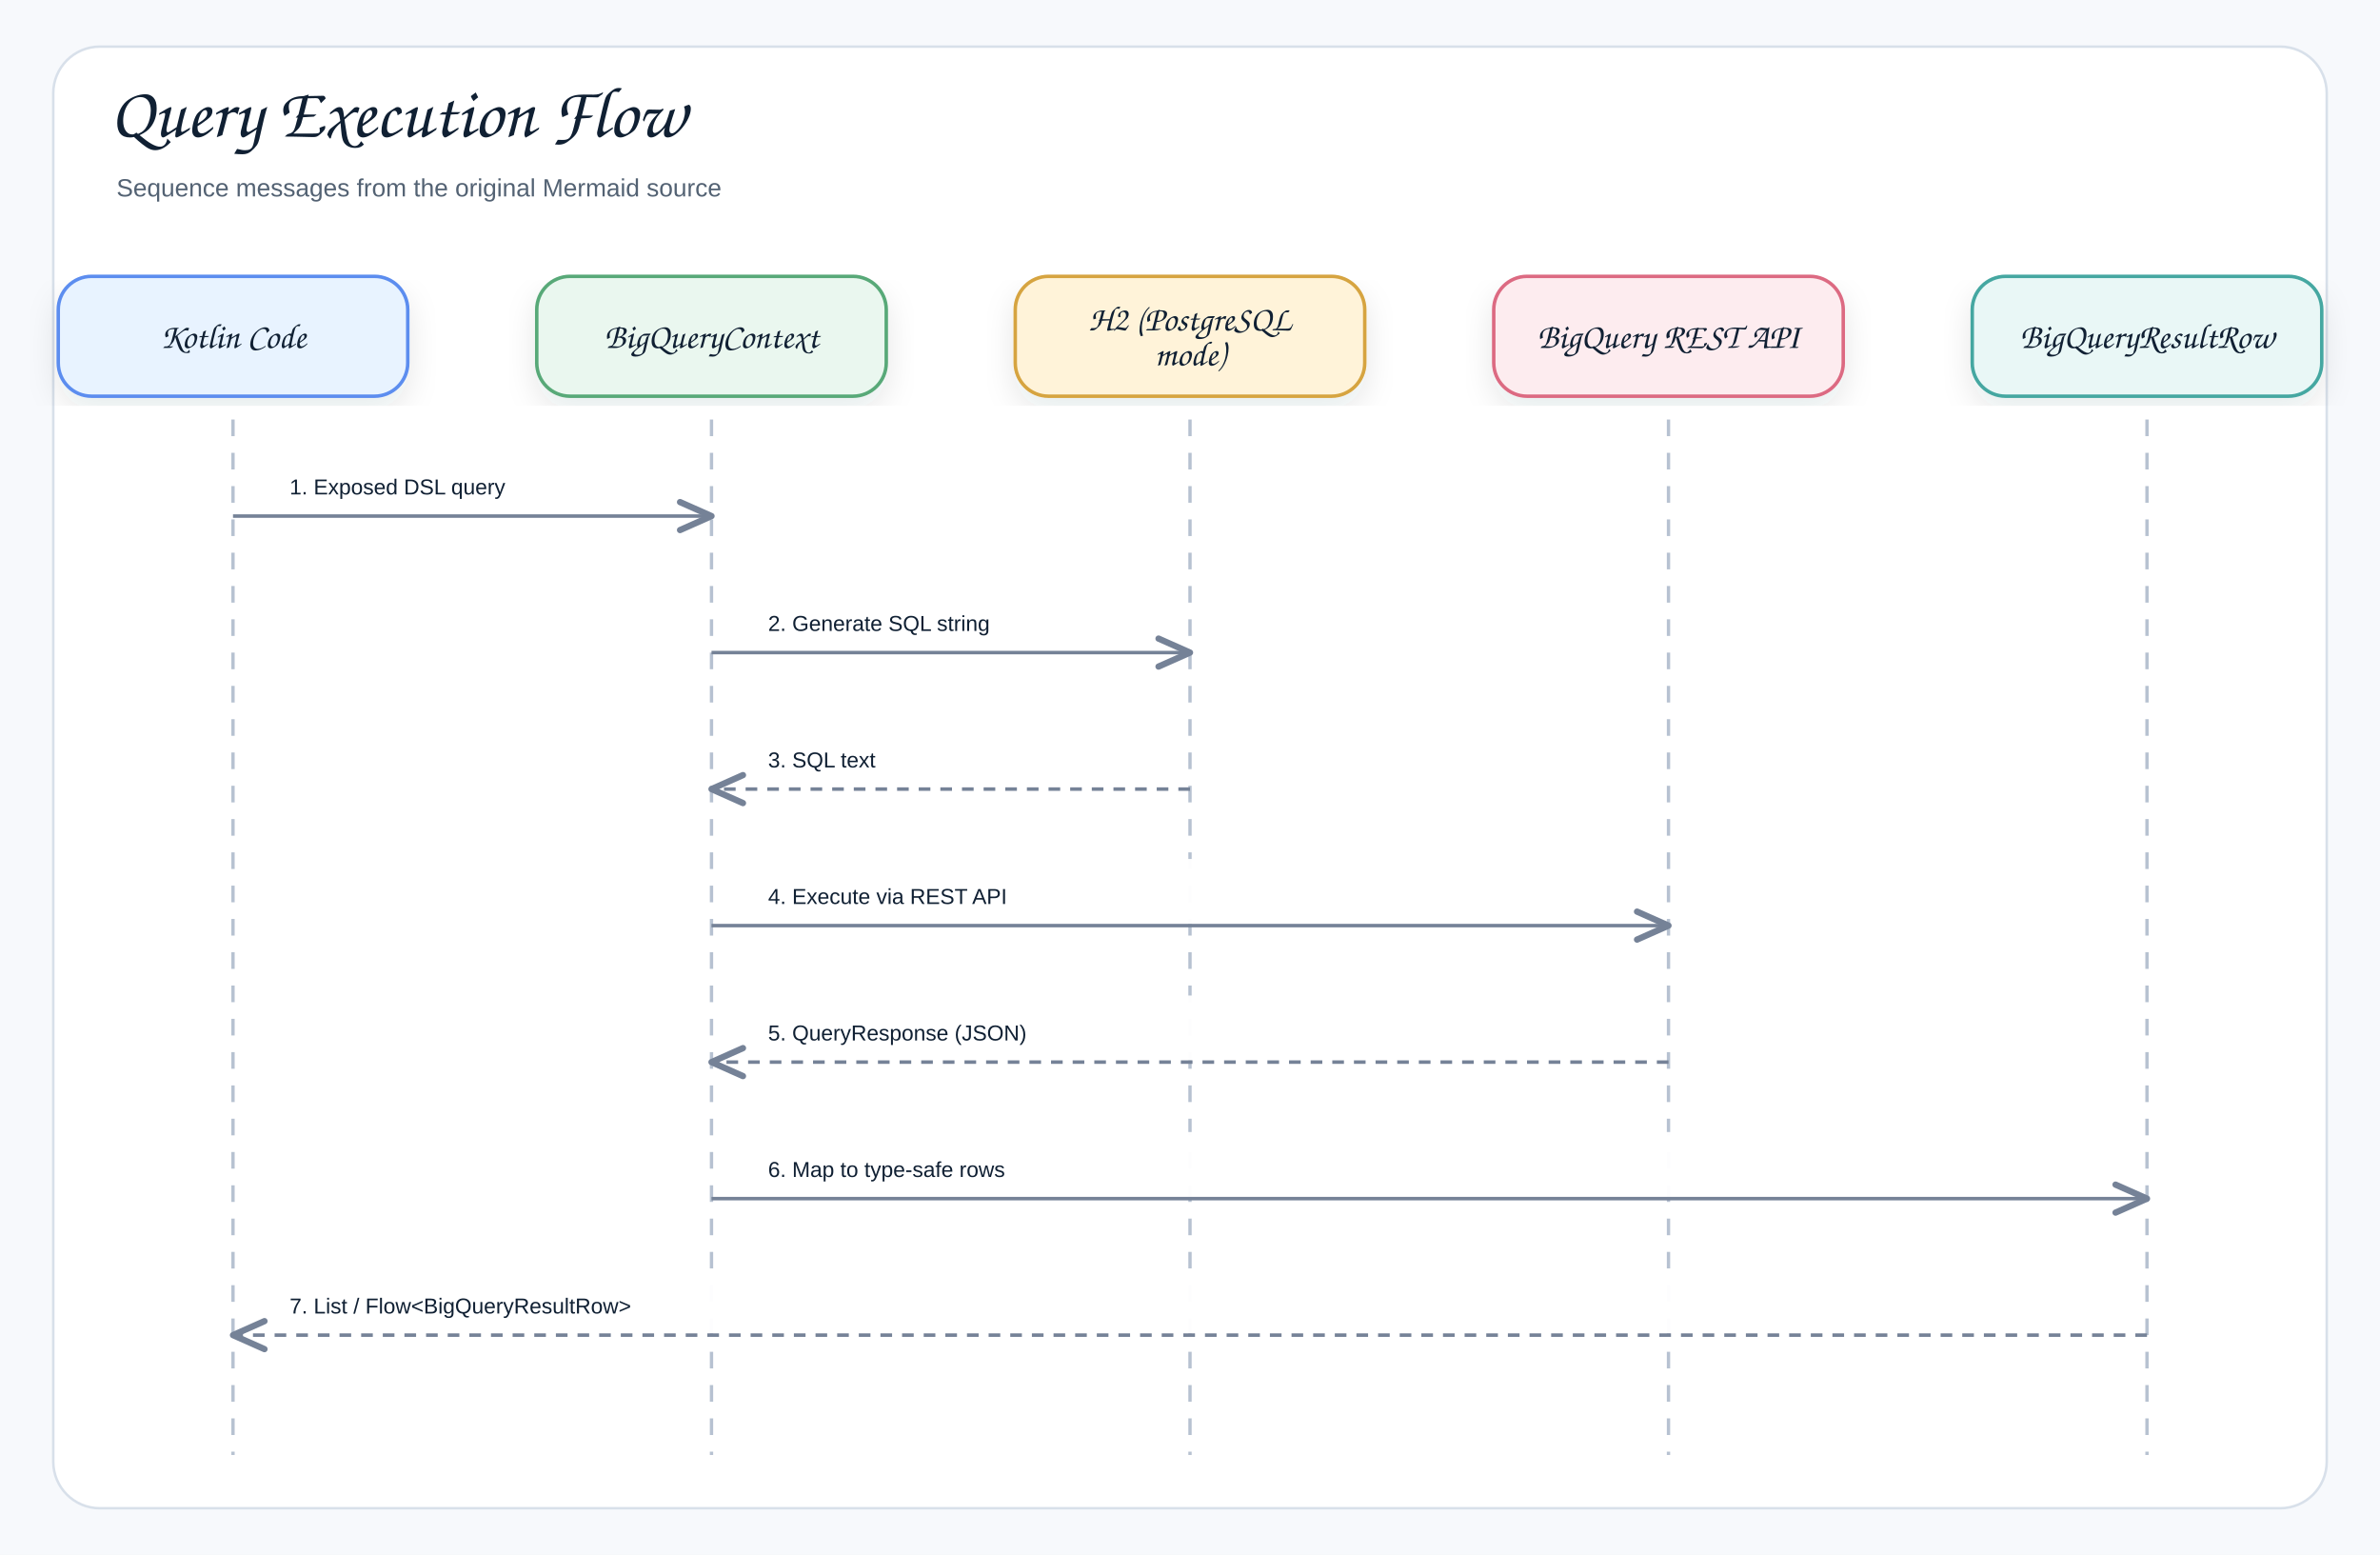
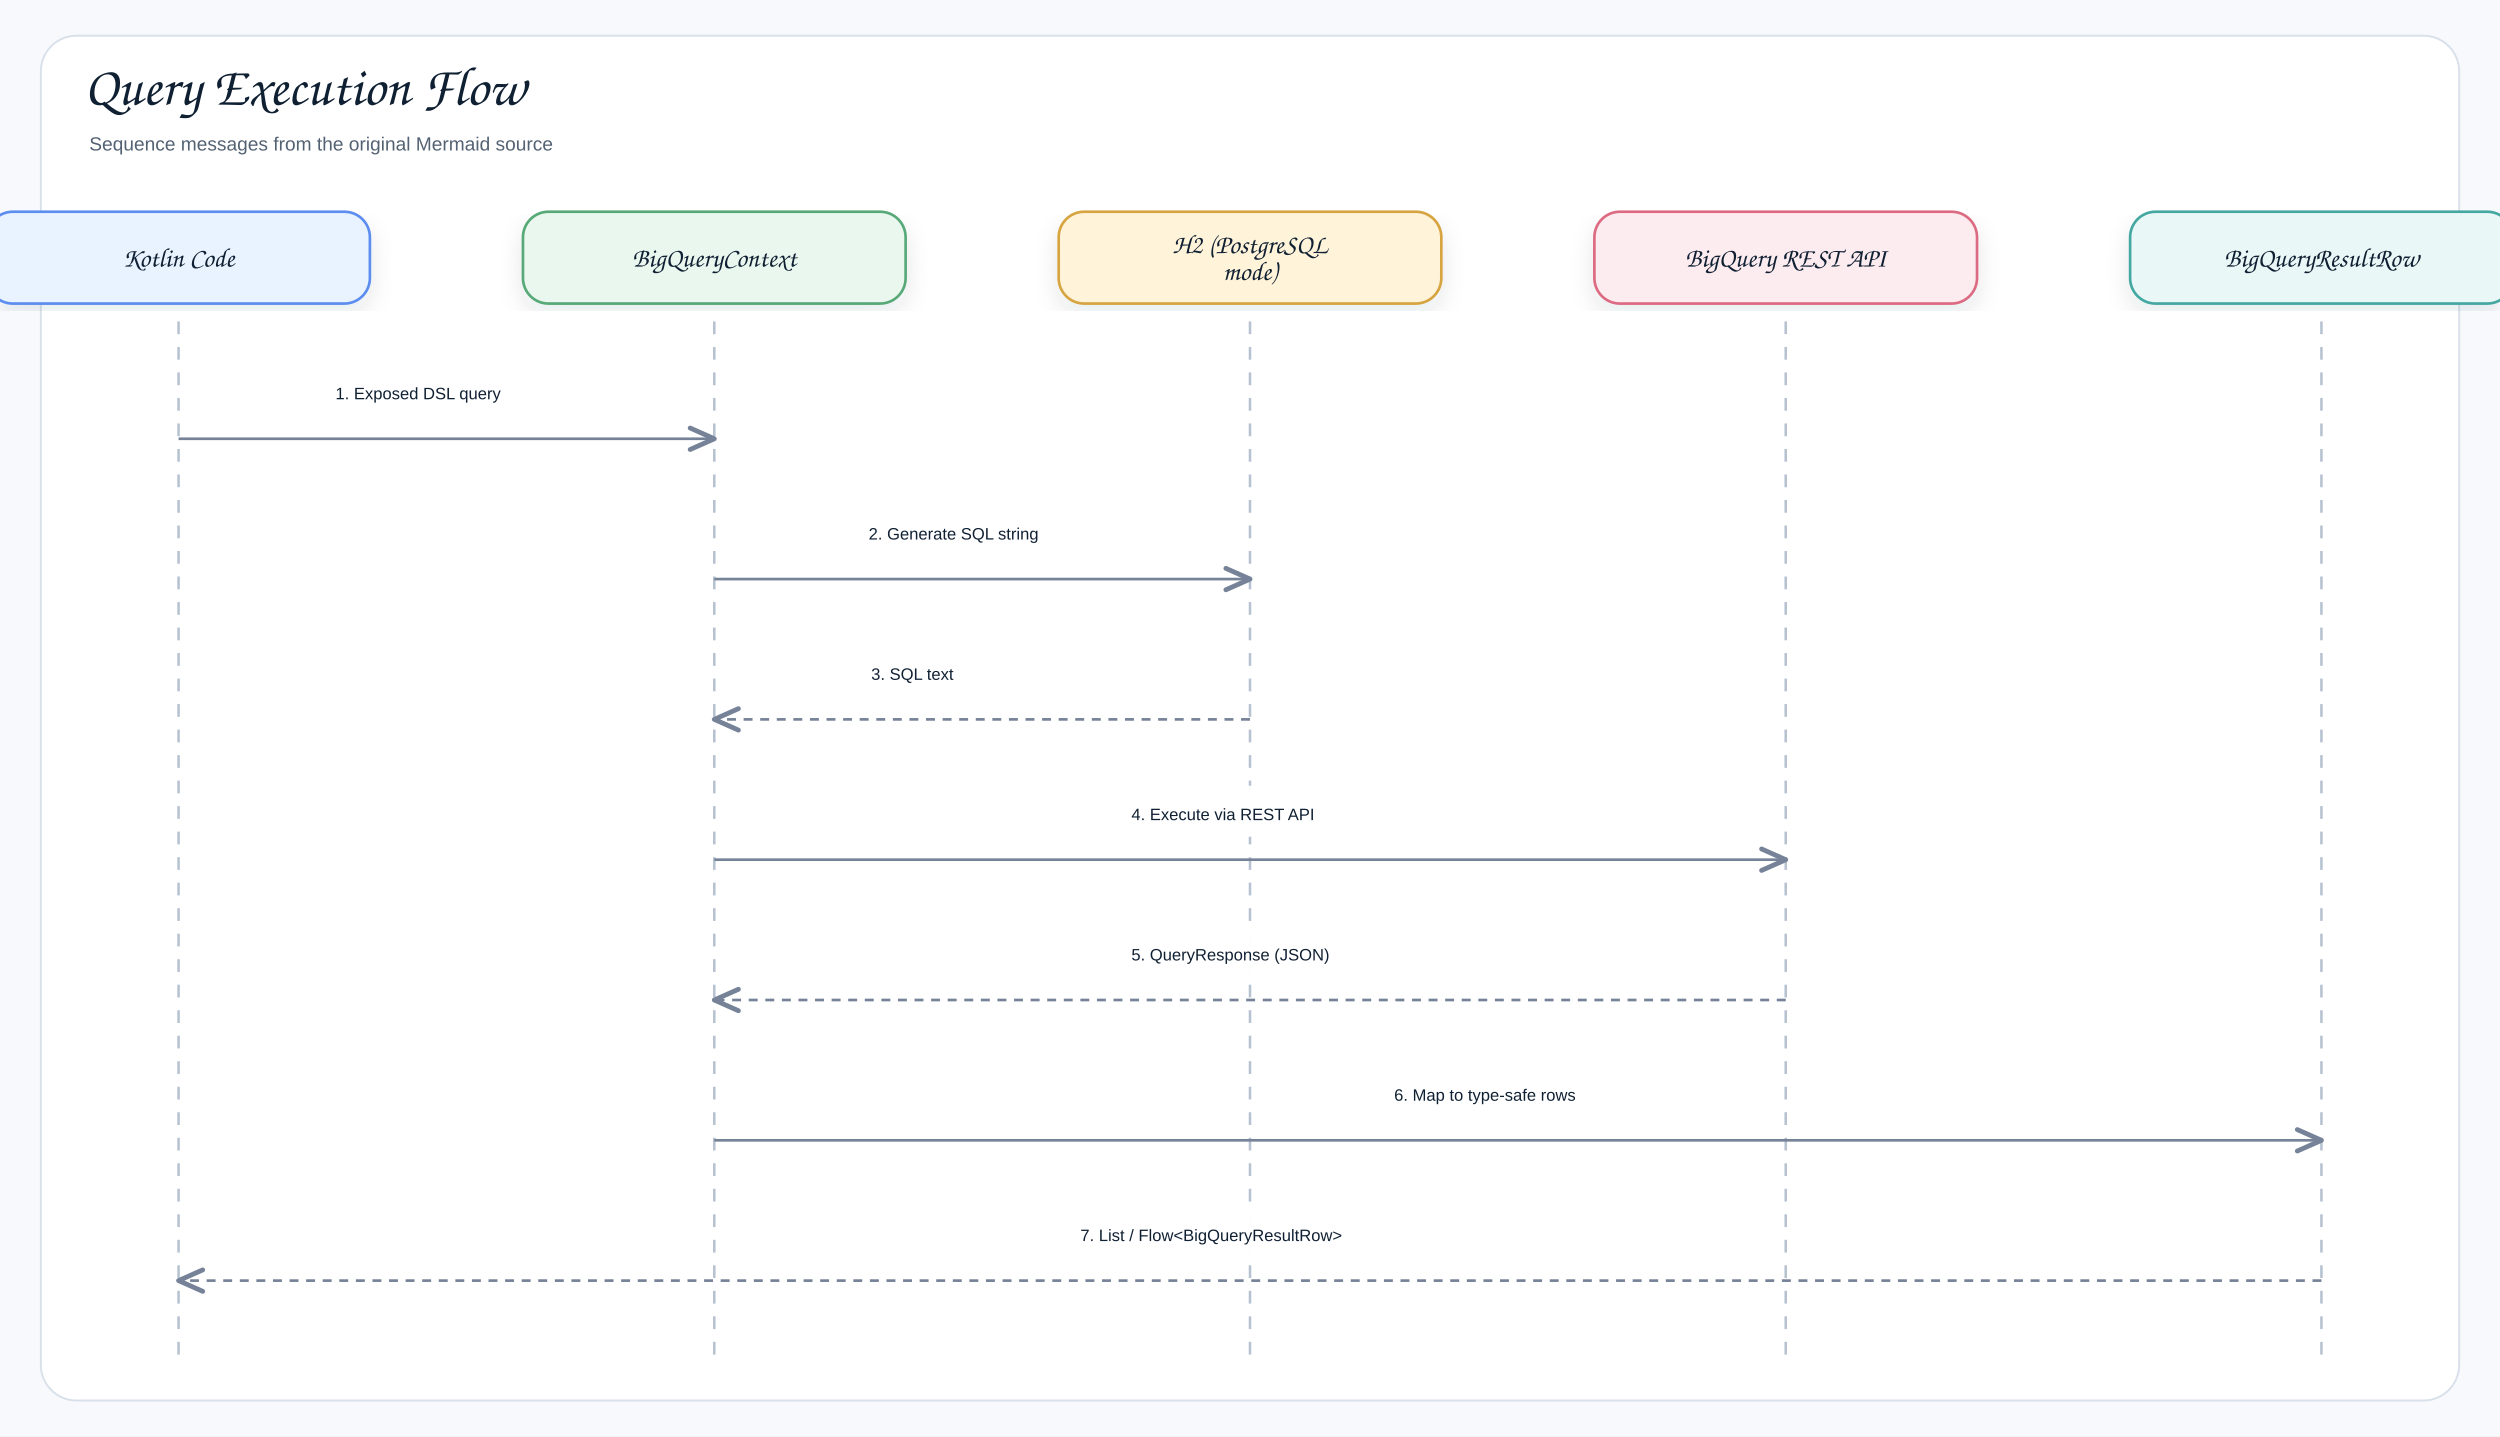
- <svg xmlns="http://www.w3.org/2000/svg" width="1430" height="934" viewBox="0 0 1430 934" role="img" aria-label="Query Execution Flow">
+ <svg xmlns="http://www.w3.org/2000/svg" width="1960" height="1126" viewBox="0 0 1960 1126" role="img" aria-label="Query Execution Flow">
  <defs>
    <filter id="shadow" x="-8%" y="-8%" width="116%" height="116%">
      <feDropShadow dx="0" dy="8" stdDeviation="9" flood-color="#1f2937" flood-opacity="0.10" />
    </filter>
    <marker id="openArrow" markerWidth="12" markerHeight="10" refX="10" refY="5" orient="auto" markerUnits="strokeWidth">
      <path d="M 1 1 L 10 5 L 1 9" fill="none" stroke="#758297" stroke-width="1.8" stroke-linecap="round" stroke-linejoin="round" />
    </marker>
    <marker id="inherit" markerWidth="14" markerHeight="12" refX="12" refY="6" orient="auto" markerUnits="strokeWidth">
      <path d="M 0 1 L 12 6 L 0 11 Z" fill="#ffffff" stroke="#758297" stroke-width="1.8" />
    </marker>
    <style>
    .canvas{fill:#f7f9fc}.frame{fill:#fff;stroke:#d8e0ea;stroke-width:1.5}
    .title{font-family:"Architects Daughter","Comic Sans MS","Comic Sans",cursive;font-size:43px;font-weight:400;fill:#102033}
    .subtitle{font-family:"Comic Sans MS","Comic Sans","Comic Neue",Arial,sans-serif;font-size:15px;font-weight:400;fill:#536273}
    .label{font-family:"Architects Daughter","Comic Sans MS","Comic Sans",cursive;font-size:25px;font-weight:400;fill:#102033}
    .smallLabel{font-family:"Architects Daughter","Comic Sans MS","Comic Sans",cursive;font-size:21px;font-weight:400;fill:#102033}
    .mono{font-family:"Comic Sans MS","Comic Sans","Comic Neue",Arial,sans-serif;font-size:12px;font-weight:400;fill:#102033}
    .small{font-family:"Comic Sans MS","Comic Sans","Comic Neue",Arial,sans-serif;font-size:12px;font-weight:400;fill:#536273}
    .strong{font-family:"Comic Sans MS","Comic Sans","Comic Neue",Arial,sans-serif;font-size:13px;font-weight:400;fill:#102033}
    .card{stroke-width:2.1;filter:url(#shadow)}.compartment{stroke-width:1.5;fill:none}
    .line{stroke:#758297;stroke-width:2.1;fill:none;marker-end:url(#openArrow)}
    .plainLine{stroke:#758297;stroke-width:2.1;fill:none}
    .dashed{stroke:#758297;stroke-width:2.1;stroke-dasharray:7 6;fill:none;marker-end:url(#openArrow)}
    .inheritLine{stroke:#758297;stroke-width:2.2;fill:none;marker-end:url(#inherit)}
    .implLine{stroke:#758297;stroke-width:2.2;stroke-dasharray:8 7;fill:none;marker-end:url(#inherit)}
  </style>
  </defs>
-   <rect class="canvas" width="1430" height="934" />
-   <rect class="frame" x="32" y="28" width="1366" height="878" rx="28" />
+   <rect class="canvas" width="1960" height="1126" />
+   <rect class="frame" x="32" y="28" width="1896" height="1070" rx="28" />
  <text class="title" x="66" y="82">Query Execution Flow</text>
  <text class="subtitle" x="70" y="118">Sequence messages from the original Mermaid source</text>
-   <rect class="card" x="35" y="166" width="210" height="72" rx="20" fill="#E8F3FF" stroke="#5B8DEF" />
+   <rect class="card" x="-10" y="166" width="300" height="72" rx="20" fill="#E8F3FF" stroke="#5B8DEF" />
  <text class="smallLabel" x="140" y="209" text-anchor="middle">Kotlin Code</text>
-   <line x1="140" y1="252" x2="140" y2="874" stroke="#b7c2d1" stroke-width="2" stroke-dasharray="10 10" />
-   <rect class="card" x="322.5" y="166" width="210" height="72" rx="20" fill="#EAF7EF" stroke="#58A978" />
-   <text class="smallLabel" x="427.5" y="209" text-anchor="middle">BigQueryContext</text>
-   <line x1="427.5" y1="252" x2="427.5" y2="874" stroke="#b7c2d1" stroke-width="2" stroke-dasharray="10 10" />
-   <rect class="card" x="610" y="166" width="210" height="72" rx="20" fill="#FFF3D9" stroke="#D6A441" />
-   <text class="smallLabel" x="715" y="198.5" text-anchor="middle">H2 (PostgreSQL</text>
-   <text class="smallLabel" x="715" y="219.5" text-anchor="middle">mode)</text>
-   <line x1="715" y1="252" x2="715" y2="874" stroke="#b7c2d1" stroke-width="2" stroke-dasharray="10 10" />
-   <rect class="card" x="897.5" y="166" width="210" height="72" rx="20" fill="#FDECEF" stroke="#DC6B82" />
-   <text class="smallLabel" x="1002.5" y="209" text-anchor="middle">BigQuery REST API</text>
-   <line x1="1002.5" y1="252" x2="1002.5" y2="874" stroke="#b7c2d1" stroke-width="2" stroke-dasharray="10 10" />
-   <rect class="card" x="1185" y="166" width="210" height="72" rx="20" fill="#E9F7F6" stroke="#45A7A1" />
-   <text class="smallLabel" x="1290" y="209" text-anchor="middle">BigQueryResultRow</text>
-   <line x1="1290" y1="252" x2="1290" y2="874" stroke="#b7c2d1" stroke-width="2" stroke-dasharray="10 10" />
-   <rect x="158" y="270" width="251.5" height="39" rx="12" fill="#ffffff" opacity="0.97" />
-   <text class="strong" x="174" y="297" text-anchor="start">1. Exposed DSL query</text>
-   <path class="line" d="M140 310 L427.5 310" />
-   <rect x="445.5" y="352" width="251.5" height="39" rx="12" fill="#ffffff" opacity="0.97" />
-   <text class="strong" x="461.5" y="379" text-anchor="start">2. Generate SQL string</text>
-   <path class="line" d="M427.5 392 L715 392" />
-   <rect x="445.5" y="434" width="251.5" height="39" rx="12" fill="#ffffff" opacity="0.97" />
-   <text class="strong" x="461.5" y="461" text-anchor="start">3. SQL text</text>
-   <path class="dashed" d="M715 474 L427.5 474" />
-   <rect x="445.5" y="516" width="539" height="39" rx="12" fill="#ffffff" opacity="0.97" />
-   <text class="strong" x="461.5" y="543" text-anchor="start">4. Execute via REST API</text>
-   <path class="line" d="M427.5 556 L1002.5 556" />
-   <rect x="445.5" y="598" width="539" height="39" rx="12" fill="#ffffff" opacity="0.97" />
-   <text class="strong" x="461.5" y="625" text-anchor="start">5. QueryResponse (JSON)</text>
-   <path class="dashed" d="M1002.5 638 L427.5 638" />
-   <rect x="445.5" y="680" width="826.5" height="39" rx="12" fill="#ffffff" opacity="0.97" />
-   <text class="strong" x="461.5" y="707" text-anchor="start">6. Map to type-safe rows</text>
-   <path class="line" d="M427.5 720 L1290 720" />
-   <rect x="158" y="762" width="1114" height="39" rx="12" fill="#ffffff" opacity="0.97" />
-   <text class="strong" x="174" y="789" text-anchor="start">7. List / Flow&lt;BigQueryResultRow&gt;</text>
-   <path class="dashed" d="M1290 802 L140 802" />
+   <line class="lifeline" x1="140" y1="252" x2="140" y2="1066" stroke="#b7c2d1" stroke-width="2" stroke-dasharray="10 10" />
+   <rect class="card" x="410" y="166" width="300" height="72" rx="20" fill="#EAF7EF" stroke="#58A978" />
+   <text class="smallLabel" x="560" y="209" text-anchor="middle">BigQueryContext</text>
+   <line class="lifeline" x1="560" y1="252" x2="560" y2="1066" stroke="#b7c2d1" stroke-width="2" stroke-dasharray="10 10" />
+   <rect class="card" x="830" y="166" width="300" height="72" rx="20" fill="#FFF3D9" stroke="#D6A441" />
+   <text class="smallLabel" x="980" y="198.5" text-anchor="middle">H2 (PostgreSQL</text>
+   <text class="smallLabel" x="980" y="219.5" text-anchor="middle">mode)</text>
+   <line class="lifeline" x1="980" y1="252" x2="980" y2="1066" stroke="#b7c2d1" stroke-width="2" stroke-dasharray="10 10" />
+   <rect class="card" x="1250" y="166" width="300" height="72" rx="20" fill="#FDECEF" stroke="#DC6B82" />
+   <text class="smallLabel" x="1400" y="209" text-anchor="middle">BigQuery REST API</text>
+   <line class="lifeline" x1="1400" y1="252" x2="1400" y2="1066" stroke="#b7c2d1" stroke-width="2" stroke-dasharray="10 10" />
+   <rect class="card" x="1670" y="166" width="300" height="72" rx="20" fill="#E9F7F6" stroke="#45A7A1" />
+   <text class="smallLabel" x="1820" y="209" text-anchor="middle">BigQueryResultRow</text>
+   <line class="lifeline" x1="1820" y1="252" x2="1820" y2="1066" stroke="#b7c2d1" stroke-width="2" stroke-dasharray="10 10" />
+   <rect x="245" y="286" width="210" height="40" rx="12" fill="#ffffff" opacity="0.97" />
+   <text class="strong" x="263" y="313" text-anchor="start">1. Exposed DSL query</text>
+   <path class="line" d="M140 344 L560 344" />
+   <rect x="663" y="396" width="214" height="40" rx="12" fill="#ffffff" opacity="0.97" />
+   <text class="strong" x="681" y="423" text-anchor="start">2. Generate SQL string</text>
+   <path class="line" d="M560 454 L980 454" />
+   <rect x="665" y="506" width="210" height="40" rx="12" fill="#ffffff" opacity="0.97" />
+   <text class="strong" x="683" y="533" text-anchor="start">3. SQL text</text>
+   <path class="dashed" d="M980 564 L560 564" />
+   <rect x="869" y="616" width="222" height="40" rx="12" fill="#ffffff" opacity="0.97" />
+   <text class="strong" x="887" y="643" text-anchor="start">4. Execute via REST API</text>
+   <path class="line" d="M560 674 L1400 674" />
+   <rect x="869" y="726" width="222" height="40" rx="12" fill="#ffffff" opacity="0.97" />
+   <text class="strong" x="887" y="753" text-anchor="start">5. QueryResponse (JSON)</text>
+   <path class="dashed" d="M1400 784 L560 784" />
+   <rect x="1075" y="836" width="230" height="40" rx="12" fill="#ffffff" opacity="0.97" />
+   <text class="strong" x="1093" y="863" text-anchor="start">6. Map to type-safe rows</text>
+   <path class="line" d="M560 894 L1820 894" />
+   <rect x="829" y="946" width="302" height="40" rx="12" fill="#ffffff" opacity="0.97" />
+   <text class="strong" x="847" y="973" text-anchor="start">7. List / Flow&lt;BigQueryResultRow&gt;</text>
+   <path class="dashed" d="M1820 1004 L140 1004" />
</svg>
